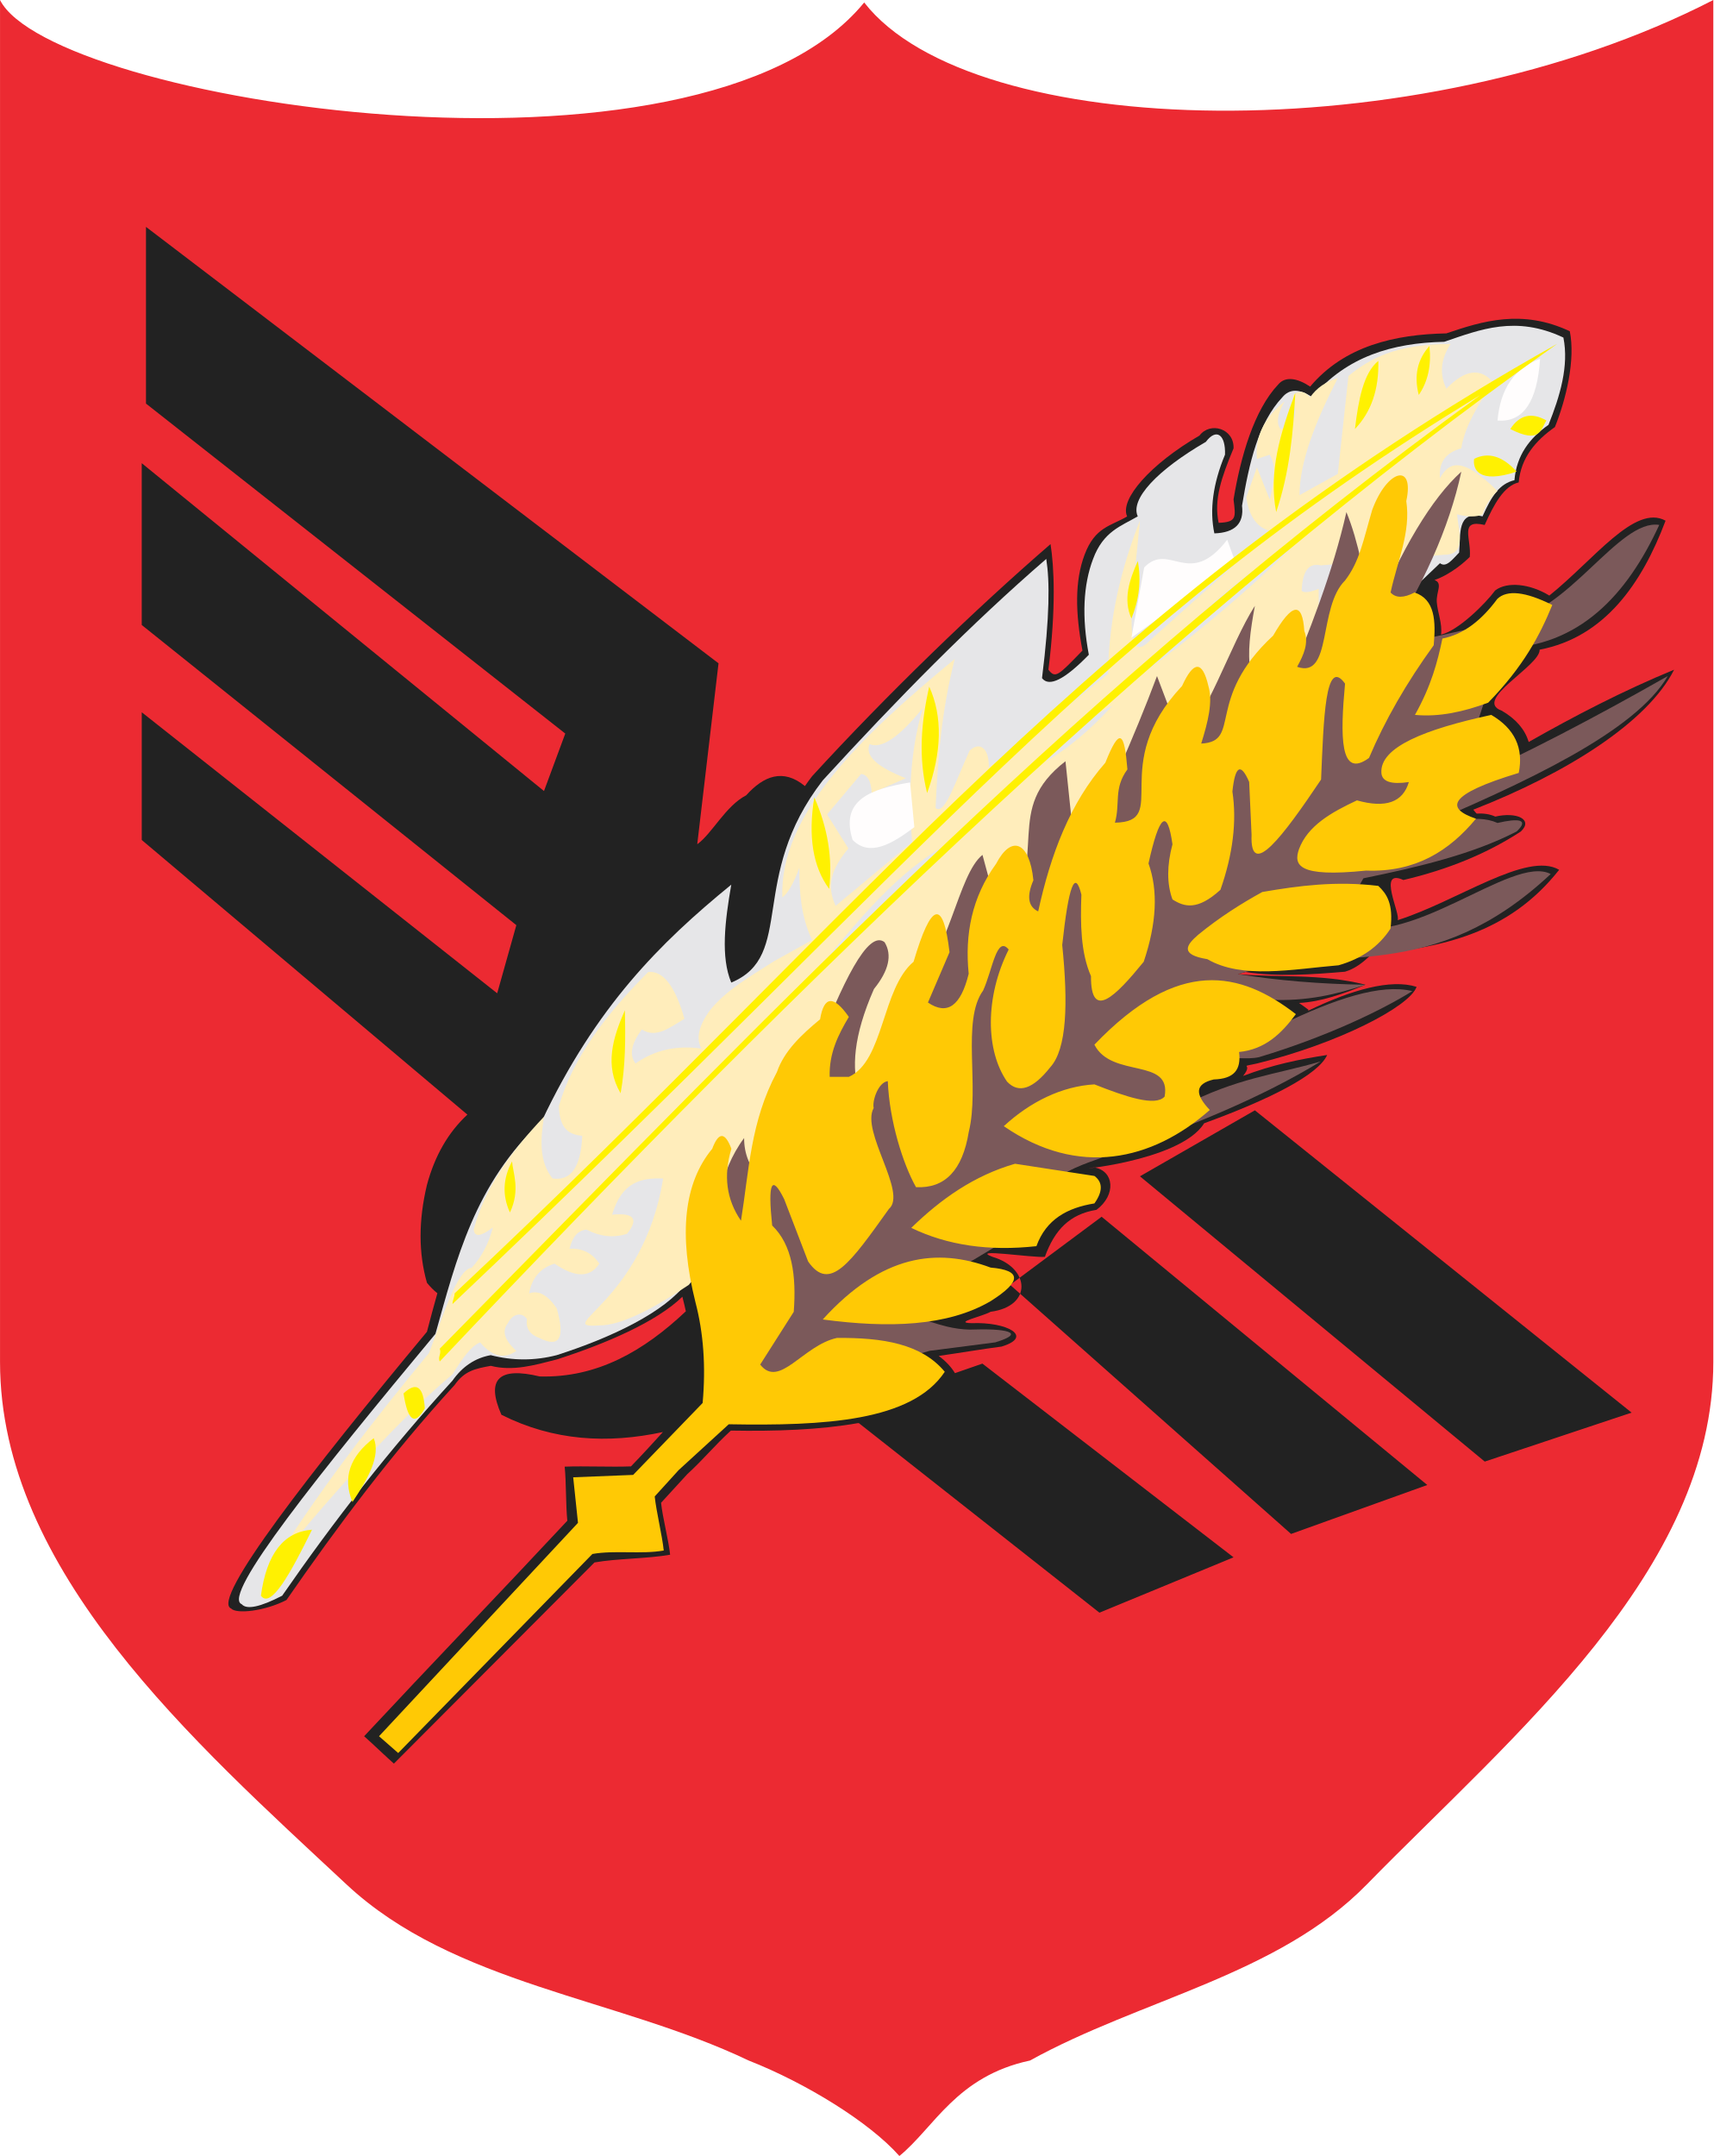
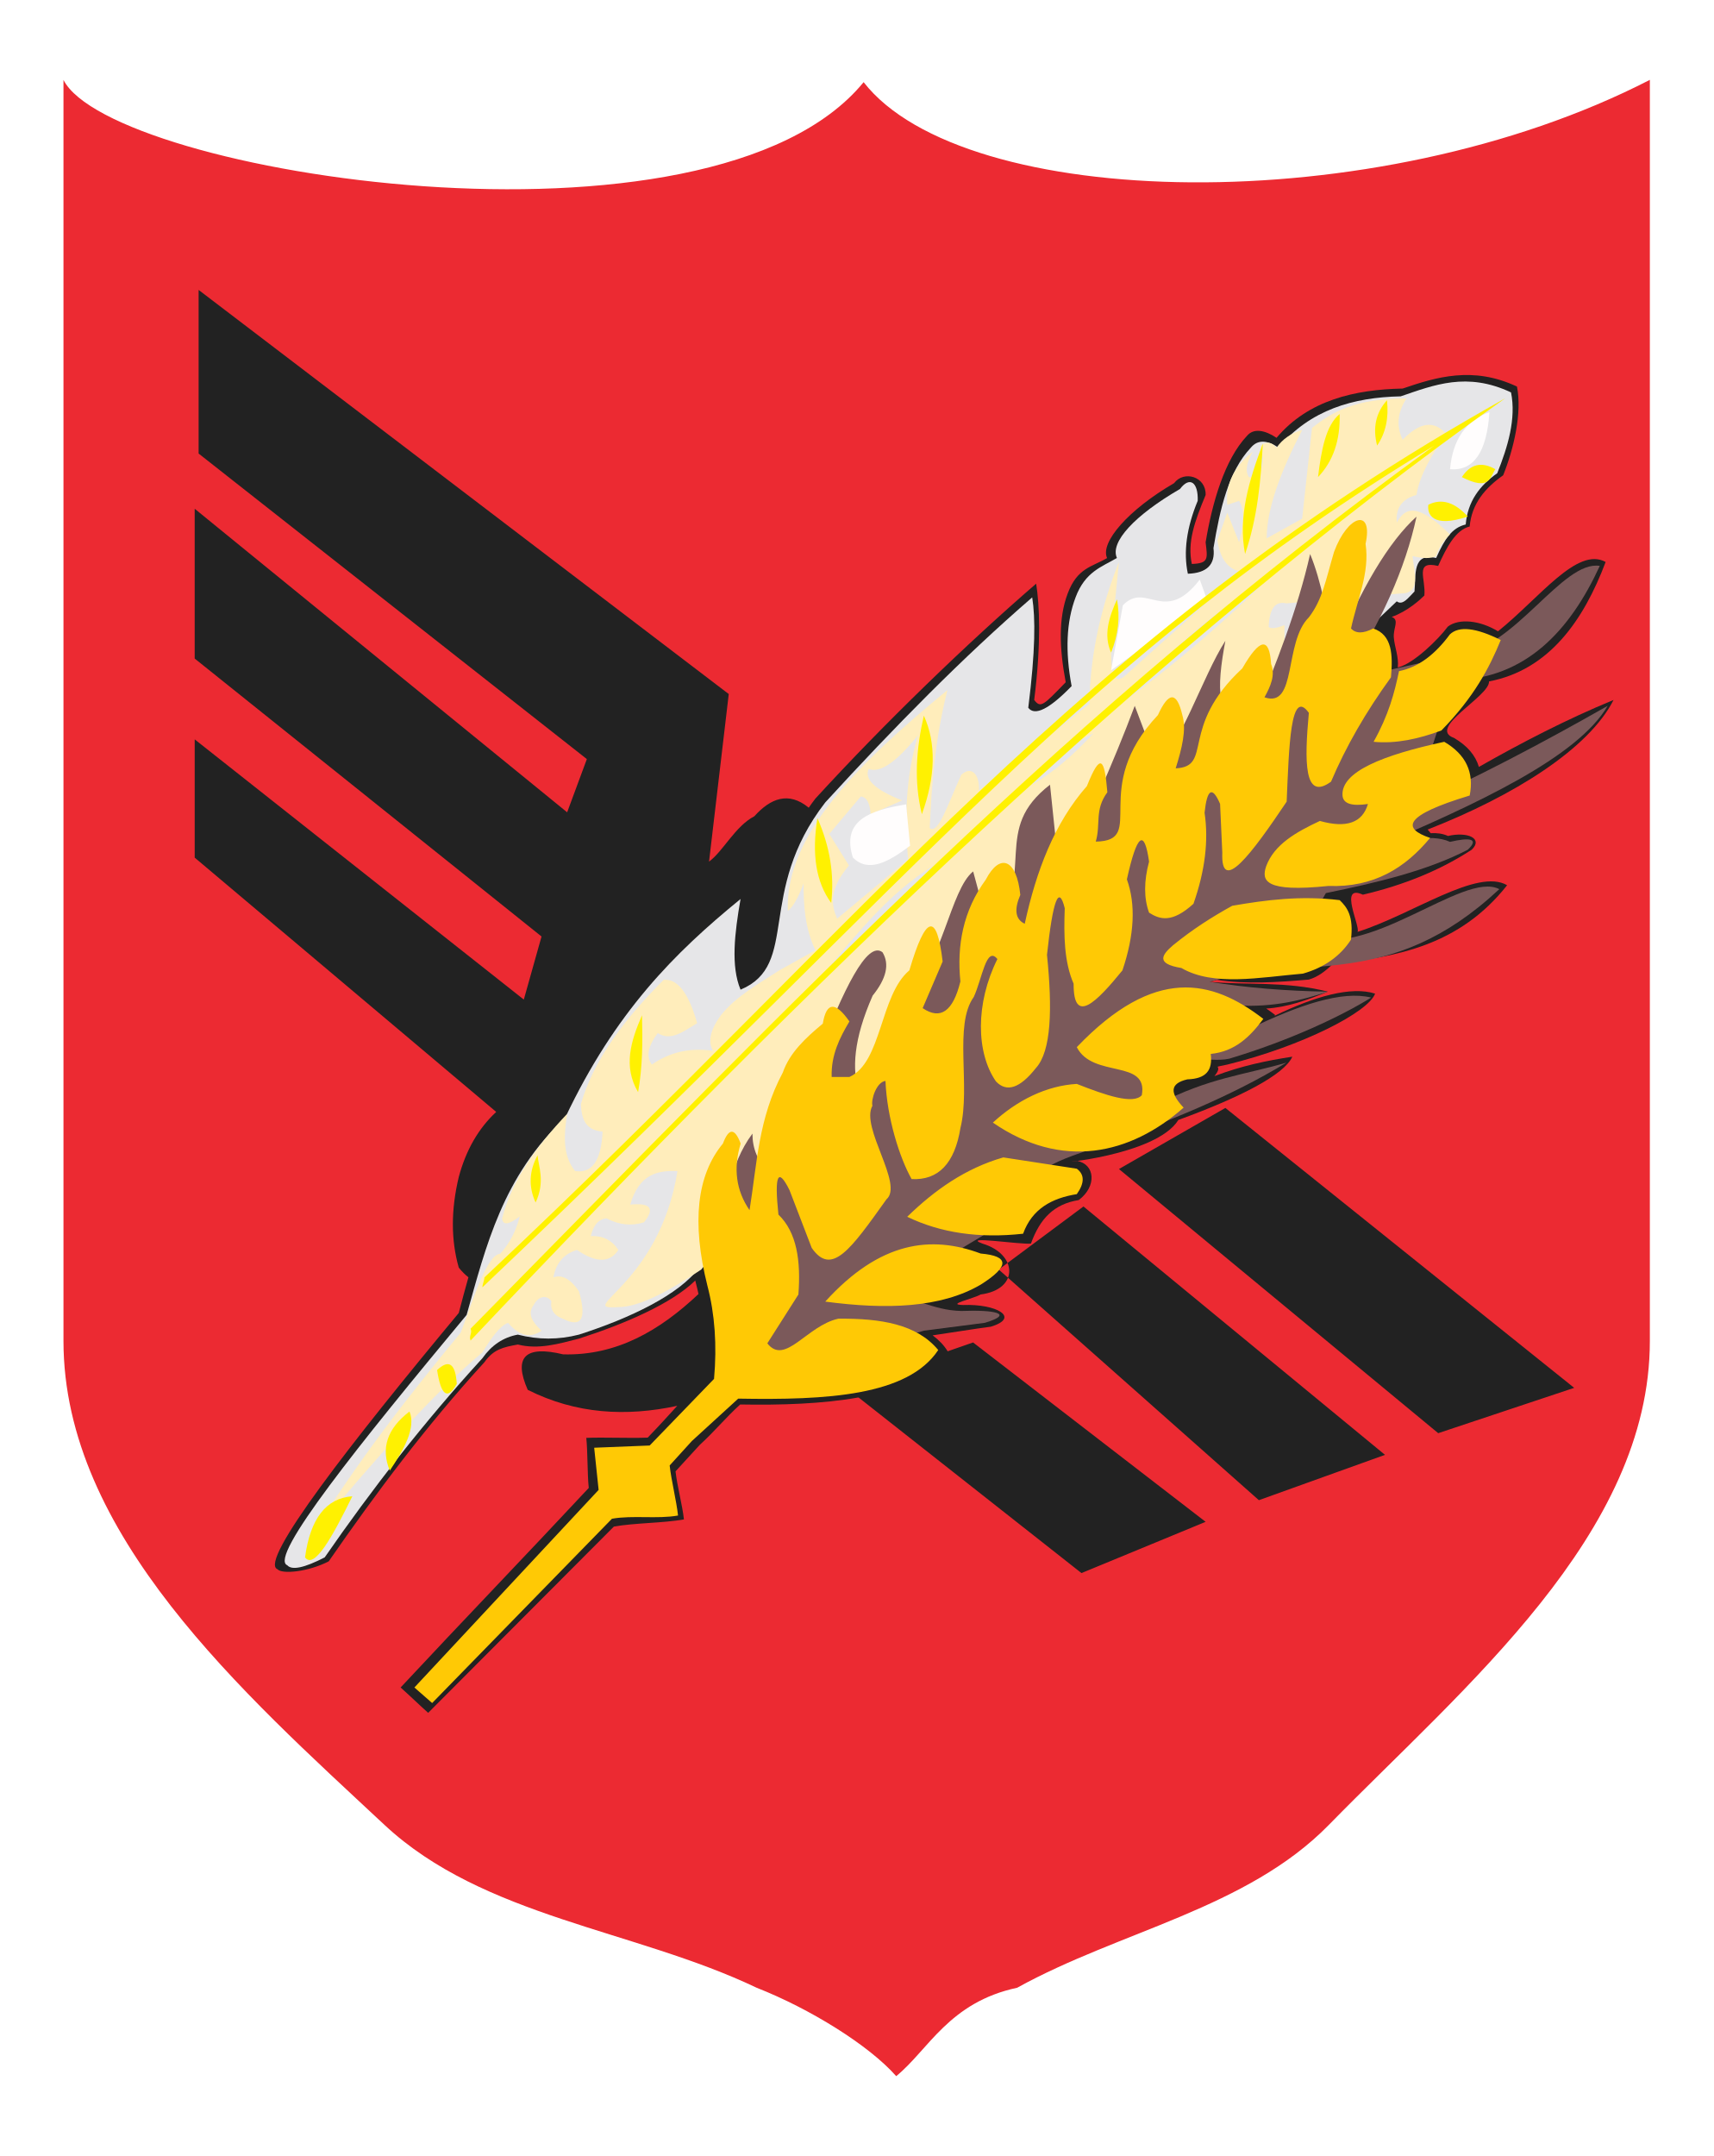
- <svg>
+ <svg viewBox="-20.05 -25.23 541.41 681.13">
  <path d="M0 0c14.918 29.617 204.559 59.762 252.86.727C284.446 41.32 414.301 44.77 501.313 0v398.402c0 61.161-58.664 109.176-101.438 152.891-25.902 26.477-66.082 33.523-98.496 51.453-21.558 4.606-28 19.59-38.222 27.93-8.633-9.789-27.274-21.32-44.102-27.93-38.617-18.422-86.32-22.262-117.609-51.453C56.723 509.574.008 459.563.008 398.402V0" style="stroke:none;fill-rule:evenodd;fill:#ec2a32" />
  <path d="m333.547 344.094 100.887 83.449 42.969-14.32-110.227-88.43-33.629 19.305zM106.536 507.895c19.406-20.809 40.058-42.243 59.464-63.051-.464-4.442-.312-11.375-.777-15.817 5.844-.23 13.559.153 19.402-.078 3.559-3.683 6.434-6.851 9.344-10.047-16.148 3.469-31.965 2.629-47.254-5.05q-6.847-15.568 11.207-11.207c16.867.449 30.508-7.5 42.758-19.063a91 91 0 0 0-.93-3.883c-.031-.125-.058-.254-.089-.379-7.512 7.332-22.375 13.739-36.75 18.348-6.434 1.66-12.868 3.527-19.305 1.867-4.563.828-7.68 1.453-10.586 5.602-18.367 20.082-34.145 41.152-49.195 62.898-6.434 3.32-14.74 4.149-16.192 2.488-6.117-2.394 23.399-40.214 57.293-80.957.977-3.73 1.973-7.503 3.051-11.273q-1.523-1.166-3.051-3.047-3.732-13.074 0-28.644 3.423-12.763 11.832-20.551l-95.281-80.336v-37.363l104 82.203 5.602-19.926L41.473 182.82v-47.328l117.699 95.903 6.227-16.813-122.684-96.527V66.367l167.524 127.664-6.227 52.934c4.356-3.125 8.297-11.227 14.32-14.32 5.09-5.657 10.817-7.961 17.184-2.7a66 66 0 0 1 2.117-2.902c21.797-23.805 47.949-49.055 69.75-67.879 1.035 6.535 1.66 18.574-.621 36.742 2.074 2.696 2.902 1.657 9.961-5.601-2.074-11-2.281-20.344.621-28.024 3.027-8.136 7.653-8.383 12.453-11.207-2.285-4.98 6.848-15.359 21.172-23.664 3.113-4.148 10.172-2.074 9.965 3.735-3.527 8.507-5.813 14.945-4.359 21.796 5.394-.207 4.98-1.66 4.359-6.847 2.066-12.461 6.004-26.168 13.074-33.629 2.074-2.488 5.602-1.867 9.34.621 10.066-11.938 24.805-15.258 39.856-15.566 10.562-3.59 22.164-7.196 36.117-.622 1.672 8.301-1.028 19.719-4.36 28.024-5.601 3.941-9.961 8.926-10.586 16.187-4.355 1.036-7.261 6.434-9.961 12.454-7.597-1.786-3.843 4.039-4.355 9.339-1.285 1.286-5.355 5.028-10.32 6.766 2.55.965.418 3.457.668 6.535.25 3.074 1.632 6.117 1.25 9.43 4.945-1.106 12.929-8.988 15.824-12.914 3.516-2.672 10.16-1.977 15.851 1.496 13.122-10.527 25.008-26.879 34.008-21.902-6.953 18.464-17.879 34.113-36.843 37.73.199 4.734-19.743 14.801-11.063 17.859q6.238 3.651 7.859 9.153c13.258-7.547 27.739-15.063 42.543-21.149-7.769 15.391-31.472 30.293-58.746 40.934q.413.556.965 1.152c1.949-.117 3.777.11 5.469.879 6.226-1.449 11.207.828 7.473 4.356-9.793 6.39-21.25 11.125-34.368 14.195-7.824-3.59-.652 10.144-1.703 11.754 17.449-5.512 37.813-20.274 47.281-14.742-14.937 18.933-34.652 22.671-55.019 24.797-2.32 2.328-4.902 4.23-7.656 5.015-9.364.801-20.02 1.563-29.063.067q-1.147.297-2.289.628c11.625 1.133 24.078-.273 37.363 3.114-6.484 2.683-12.968 4.984-19.453 5.336.949.64 1.887 1.316 2.805 2.023l-.215.285c12.699-6.148 24.246-9.433 31.809-7.023-2.047 5.812-23.024 16.605-46.707 22.418-5.926 1.316-.758-.371-4.067 3.648 8.528-3.25 16.461-4.887 24.617-6.14-2.55 5.718-16.457 12.855-36.011 19.984-7.098 11.512-41.469 13.969-32.11 12.918 5.813 1.016 6.434 8.055.621 12.394-7.835 1.262-12.246 5.844-15.101 13.75-3.356.368-22.336-2.613-15.266.024 11.008 3.285 11.637 14.453-.621 16.051-2.308 1.351-11.187 3.207-5.508 3.332 10.379-.414 18.266 3.941 8.719 6.847-5.539.715-12.465 1.891-18.391 2.735 1.954 1.433 3.583 3.113 4.758 5.035l8.028-2.789 73.484 56.668-39.234 16.191-70.371-55.426-.25-.035c-11.196 1.992-24.231 2.43-37.227 2.196-4.887 4.468-7.902 8.312-12.789 12.781-2.336 2.57-5.297 5.765-7.637 8.336.465 4.441 2.18 10.754 2.649 15.195-6.547 1.168-15.582 1.09-22.133 2.262l-58.688 58.844c-1.867-1.637-6.851-6.387-8.722-8.024zm215.8-151.969 95.282 78.465-39.856 14.32-82.203-72.863 26.777-19.926" style="stroke:none;fill-rule:evenodd;fill:#222" />
  <path d="M70.739 469.27c-6.118-2.395 22.773-38.348 56.668-79.09 6.144-21.817 11.437-43.844 31.136-62.274 15.825-33.468 34.614-52.14 55.426-69.125-1.875 10.797-3.125 21.18 0 28.645 18.891-7.887 4.774-30.723 26.778-59.16 21.796-23.805 43.589-45.942 65.386-64.766 1.035 6.535 1.035 16.707-1.242 34.875q3.112 4.044 13.699-6.848-3.111-16.499 1.242-28.023c3.028-8.137 8.274-9.629 13.075-12.453-2.286-4.981 5.601-13.492 19.925-21.797 3.114-4.149 5.809-2.074 5.602 3.734q-5.291 12.762-3.113 23.039 9.03-.311 8.093-8.093c2.067-12.461 4.762-24.297 11.829-31.758q3.111-3.732 8.718 0c10.067-11.938 23.559-15.879 38.61-16.192 10.562-3.589 20.918-7.816 34.875-1.242 1.672 8.301-1.028 17.227-4.36 25.531-5.601 3.942-9.339 8.926-9.961 16.192-4.359 1.035-6.64 4.562-9.339 10.586-7.594-1.785-6.336 5.285-6.848 10.586-1.867 1.867-3.734 4.562-5.602 3.109-74.73 71.199-145.726 139.293-220.457 210.492-6.226 8.512-21.797 15.985-37.988 21.172q-9.65 2.484-19.305 0-6.845 1.243-11.207 7.473c-18.371 20.082-34.77 41.152-49.82 62.898-6.434 3.321-10.38 4.149-11.828 2.489" style="stroke:none;fill-rule:evenodd;fill:#e6e6e8" />
  <path d="M244.493 265c-1.879-4.352-2.719-9.125 3.734-16.812a9644 9644 0 0 0-6.227-9.961q4.981-5.914 9.961-11.832c1.868.207 2.903 2.074 3.114 5.601q4.98-2.174 9.961-4.355-12.761-4.981-10.586-9.961c3.527 1.449 8.714-2.075 15.566-10.586-3.84 13.074-4.254 26.152-3.113 39.23l-22.418 18.68zM78.836 459.305c13.594-22.16 29.785-43.024 46.703-63.52 4.149-10.961 8.301-24.578 12.454-24.91 2.902-3.113 4.98-7.055 6.226-11.828q-5.29 4.043-5.601.621c3.109-11.934 10.793-22.73 20.55-33.004-1.043 6.645-1.464 13.078 2.489 18.059q8.092 1.243 8.714-12.453c-3.531-.403-6.648-1.645-6.847-8.719 4.047-14.012 13.801-26.883 26.152-39.231 4.356-.414 7.887 4.149 10.586 13.7-4.148 2.453-8.301 5.867-12.453 3.113q-4.669 6.224-1.867 9.965c5.601-3.942 12.039-5.395 19.305-4.36q-2.49-4.355 2.488-11.207c4.898-6.101 12.012-9.988 18.679-14.32q5.604-3.11 11.207-6.227c-3.328-7.054-3.738-14.113-3.734-21.171-1.656 4.566-3.32 7.472-4.98 8.718-.899-24.289 23-47.125 50.441-69.75-3.949 15.571-4.984 29.688-5.601 43.594 2.691 2.102 5.601-7.246 9.964-16.812 3.11-2.903 5.809-.415 5.602 4.98 10.687-8.195 22.519-17.539 34.875-27.398.309-16.813 4.047-31.344 9.34-44.836-1.617 18.711-5.895 44.504 3.113 34.875 11.828-10.586 23.664-21.172 35.496-31.758q-6.223-1.243-7.473-9.961 1.555-4.36 3.114-8.719 1.864 4.67 3.734 9.34c1.25-4.981 2.082-9.758 0-13.074l-3.734 1.242q-.933-9.651 8.093-16.813-3.111 5.293-1.242 8.094c1.868-.203 4.149-1.449 4.36-4.98.203-1.45-.828-3.528-.621-4.981q2.49-2.174 4.98.621c1.867-2.695 4.566-4.566 8.094-5.601-6.641 12.867-11.211 24.703-11.207 34.25q5.603-3.11 11.207-6.227 1.553-14.322 3.113-28.644c6.211-4.989 13.676-9.352 29.891-9.34-2.903 4.355-3.321 8.719-1.242 13.074 5.394-5.602 9.964-6.226 13.699-1.867-4.364 6.433-8.309 12.867-9.34 19.305q-6.849 1.863-6.227 8.718c2.477-4.379 6-6.886 16.813 3.735q-3.422 3.423-4.36 6.847-2.485 1.242-7.472 0c.523 5.27 2.82 11.871-3.735 11.828q-18.058 1.555-36.117 3.114c-3.527-.828-5.394 1.66-5.601 7.472q1.242.932 4.98-.621v11.207q-72.55 72.861-145.101 145.727c-13.075 15.566-26.153 31.137-39.231 46.703-9.969 6.652-19.519 11.848-26.152 11.832-14.321 1.035 12.867-6.641 18.679-42.969-6.23-.218-12.046.805-14.945 10.586 6.434-.621 7.887 1.242 4.36 5.602q-5.913 1.863-11.833-1.242-3.732.31-4.98 5.601c3.734-.203 6.641 1.242 8.719 4.36q-4.044 6.222-13.078 0-6.224 1.864-7.473 8.714c2.695-1.035 5.395.414 8.094 4.36q3.732 13.078-4.981 8.719c-2.902-1.036-4.148-2.907-3.734-5.602-1.453-2.074-4.149-1.66-5.602 1.242-2.074 2.695-.414 5.395 2.489 8.094q-5.29 3.733-10.586-2.488c-2.696 1.027-5.395 4.976-8.094 9.339-15.047 12.555-33.524 33.106-53.555 57.293zm202.399-214.231c-15.692 6.746-28.137 21.614-40.477 36.742q20.238-17.126 40.477-36.742m24.91-22.422c3.113-6.535 9.547-11.312 19.305-16.191q-9.65 10.583-19.305 16.191m28.023-25.531q20.24-23.037 47.95-41.101c-14.321 14.527-30.305 28.23-47.95 41.101" style="stroke:none;fill-rule:evenodd;fill:#ffedbb" />
  <path d="M271.891 395.16c6.434-.828 12.867-1.66 19.305-2.488 9.547-2.902 2.902-4.149-7.473-3.734-9.34-.204-14.945-4.774-24.285-4.981 12.66-8.094 27.191-16.191 39.855-24.285 4.129-16.426 16.176-18.281 28.645-23.039 20.863-7.367 41-15.461 58.539-26.152-13.492 3.941-24.492 4.773-40.477 13.074 3.735-4.149 7.473-9.547 11.207-13.7 3.735-.828 7.473.208 11.207-.621 19.305-5.808 35.497-13.492 44.836-19.304-9.132-2.282-22.832 2.281-38.609 9.961q-1.864-3.734-3.734-7.473c11.632.629 20.347-1.652 28.644-4.359-13.281-.204-25.738-1.243-37.363-3.114 29.269-8.925 56.672 3.321 91.547-29.269-11.414-6.02-42.141 23.457-62.274 14.32q3.734-6.54 7.473-13.074c16.195-3.317 31.973-7.047 44.836-13.699 3.734-3.528.621-3.942-5.602-2.489-6.476-2.945-15.511.121-25.531 2.489 34.496-14.528 65.863-29.266 75.352-45.461-21.328 12.14-41.985 22.937-61.653 31.758q6.54-19.929 13.075-39.856c22.668-.492 36.683-15.656 46.082-36.117-11.832-1.867-26.778 26.152-44.836 28.023q-18.058 4.045-36.118 8.094 17.747-27.09 23.043-51.687-13.077 11.83-26.156 43.593c-1.863-11.836-3.937-23.257-7.472-31.757-3.934 17.433-10.79 34.875-18.059 52.308-12.281 2.113-11.438-10.351-8.719-24.906-7.262 11.269-14.527 34.387-21.793 38.609-2.281-6.019-4.566-12.039-6.847-18.058-6.844 18.265-15.149 36.535-23.665 54.8q-1.554-14.944-3.113-29.89c-18.472 14.32-4.359 26.359-18.058 50.441q-3.111-11.518-6.227-23.043c-7.262 5.813-9.547 29.063-21.797 41.723l-14.32 28.023c-2.18-7.261-1.762-16.605 4.359-30.511 4.356-5.395 5.395-9.965 3.11-13.7-4.875-3.804-12.348 11.872-20.551 33.004l-15.567 36.118c-3.32-3.114-4.98-7.055-4.98-11.833-7.512 10.086-8.387 22.391-10.586 34.25l14.32 42.348 50.442-14.32" style="stroke:none;fill-rule:evenodd;fill:#7b595a" />
  <path d="M110.895 507.895q29.108-31.213 58.223-62.43-.699-6.663-1.403-13.324 8.765-.347 17.535-.7l20.34-21.043q1.436-15.972-2.101-29.46-7.505-29.919 4.906-44.895 2.802-7.47 5.609 0-3.575 11.766 2.805 21.043c2.359-14.496 2.738-28.992 10.52-43.488 2.125-6.184 7.164-10.91 12.625-15.43q1.716-10.313 8.417-.699c-3.117 5.219-5.824 10.648-5.609 17.535h5.609c10.297-4.578 9.594-25.836 18.938-33.668 5.168-17.539 8.672-18.477 10.52-2.805q-3.154 7.366-6.313 14.731c5.633 3.836 9.609 1.027 11.922-8.414-1.164-11.453.887-22.391 8.027-32.188 4.465-8.558 9.762-6.531 10.906 4.828q-3.03 7.05 1.403 9.117c3.637-16.675 9.355-31.796 19.64-43.488 4.231-10.558 5.559-9.078 6.469 1.946-4.125 5.609-2.027 9.976-3.664 15.589 16.508-.254-2.269-16.699 19.641-39.98q5.099-11.21 7.715 0c1.379 4.566-.153 10.598-2.102 16.836 11.992-.555.949-12.945 21.043-31.567q8.29-14.397 9.117-1.402c1.379 3.508-.152 7.012-2.101 10.52 10.363 3.621 6.058-17.387 14.027-25.254 4.312-5.629 5.301-11.688 7.949-20.657 4.36-11.855 12.457-13.957 9.969-2.566 1.379 9.117-2.641 17.613-4.594 26.734q2.261 2.486 7.012 0c6.035 2.016 6.238 8.411 5.609 15.43q-11.959 16.482-18.937 32.969c-8.59 6.297-8.426-6.367-7.012-21.742-5.832-8.118-6.262 10.761-7.012 28.058-11.156 16.629-20.855 29.512-20.339 16.133q-.347-7.712-.7-15.43-3.698-8.555-4.906 2.805c1.32 8.754.149 18.344-3.508 28.758-6.758 6.144-10.601 4.996-14.027 2.805q-2.49-6.822 0-16.133-2.261-15.872-7.012 5.609 4.277 11.889-1.402 28.758c-8.27 10.152-15.496 17.395-15.43 4.207-3.015-6.906-3.117-15.273-2.805-23.848q-2.802-11.314-5.609 14.731c1.734 17.012 1.399 30.39-3.508 35.773q-7.554 9.574-12.625 4.207c-6.281-9.043-6.539-24.625.465-38.652-3.527-4.305-4.777 6.129-7.476 11.996-6.383 8.813-.938 28.211-4.207 41.387q-2.732 16.781-15.43 16.133c-3.789-6.704-7.789-19.325-8.258-31.012-2.828.336-4.621 5.863-4.129 7.863-3.859 6.844 9.977 24.801 4.442 29.539-11.297 15.809-17.305 24.457-23.622 15.352q-3.506-9.116-7.011-18.239-5.489-11.083-3.508 7.715c5.84 5.614 7.113 14.653 6.312 25.25l-9.82 15.43c5.613 7.156 12.473-5.609 22.445-7.793 13.426-.125 24.782 1.719 31.563 9.898-9.606 14.493-35.258 15.86-63.203 15.352q-7.326 6.702-14.656 13.402l-7.012 7.715c.465 4.442 2.18 11.375 2.644 15.817-6.547 1.168-14.336-.153-20.882 1.015l-56.817 58.223a5469 5469 0 0 0-5.609-4.91zm129.836-121.918c17.308-19.075 33.476-21.024 49.125-15.184 9.133.781 9.133 4.059 0 9.824-12.637 7.391-29.844 7.93-49.125 5.356zm25.902-26.797c8.668-8.43 18.375-15.305 30.367-18.758q11.61 1.782 23.223 3.57 3.732 2.773 0 8.035c-7.836 1.258-14.113 4.598-16.969 12.504-13.867 1.532-26.074-.25-36.621-5.355zm27.067-29.746c7.8-7.188 17.058-11.684 26.523-12.231 9.348 3.692 17.863 6.547 20.543 3.57 2.117-11.535-15.48-5.222-20.543-15.183 24.586-25.684 42.676-21.488 58.949-8.93-4.293 5.766-9 10.285-16.617 11.071.641 5.167-1.414 7.847-7.414 8.035-5.574 1.316-5.551 4.293-1.16 8.929-16.875 14.868-38.422 19.766-60.277 4.735zm56.894-56.004c6.25-5.102 12.504-9.063 18.754-12.504 10.688-1.844 21.582-3.274 33.941-1.785 2.438 2.293 4.465 5.211 3.571 12.504q-5.099 7.846-15.184 10.718c-13.687 1.172-28.262 4.121-38.406-1.785-8.184-1.336-6.16-4.137-2.676-7.144zm81.281-33.942c-8.91-3.011-8.48-7.058 12.504-13.394q2.211-10.975-8.035-16.969c-19.437 4.199-32.648 9.441-32.152 16.969q.282 3.828 8.035 2.676-2.608 8.906-15.184 5.355c-7.531 3.512-14.437 7.441-16.968 14.289-1.575 4.582-.442 8.336 19.648 6.25 14.453.543 24.344-5.762 32.152-15.183zm-17.863-30.367c4.762-8.484 6.609-15.512 8.035-22.328 6.239-1.223 11.496-5.402 16.074-11.609q4.303-4.085 16.075 1.785c-3.649 8.902-8.446 18.012-18.758 28.582-7.145 2.64-14.289 4.25-21.434 3.57" style="stroke:none;fill-rule:evenodd;fill:#ffc905" />
  <path d="M334.789 165.981q-1.864 10.272-3.734 20.55a64009 64009 0 0 0 30.516-21.797l-2.489-6.847c-11.207 14.527-16.812.414-24.285 8.094zm-68.503 62.902c-11.231 1.851-20.586 4.957-16.813 16.812 4.977 5.004 11.414 1.258 18.059-3.734l-1.243-13.074zm184.339-123.934q-1.243 18.99-12.453 18.059 1.243-14.01 12.453-18.059" style="stroke:none;fill-rule:evenodd;fill:#fffdfd" />
  <path d="M128.657 398.273c105.73-111.918 217.05-219.867 326.949-297.679-135.895 76.082-200.434 163.308-322.59 277.75 0 1.035-.621 2.074-.621 3.113 140.332-133.004 190.039-198.82 300.793-265.918-115.336 83.457-200.91 173.781-304.531 278.996.621 1.449-.621 2.281 0 3.735zm-37.368 49.2c-8.3.621-13.285 7.054-14.945 19.304 2.895 3.985 8.71-6.617 14.945-19.304m18.063-26.778q-10.584 8.092-6.227 18.68c4.575-6.852 8.317-13.496 6.227-18.68m8.719-13.082q1.865 12.14 6.226 4.36-.62-9.65-6.226-4.36m325.707-269.656c-11.235 3.77-12.883-.809-12.453-3.734q6.223-3.11 12.453 3.734m8.715-14.945c-4.356-2.489-7.887-1.657-10.586 2.488 8.84 4.481 8.828.109 10.586-2.488m-34.25-21.797c-3.528 3.941-4.567 8.719-3.114 14.32 2.696-3.941 3.735-8.719 3.114-14.32m-14.946 4.359c-4.367 3.516-5.816 11.407-6.847 19.926 4.773-4.98 7.054-11.625 6.847-19.926m-24.289 9.34c-4.367 11.625-7.902 23.25-5.601 34.875 3.949-11.625 4.984-23.25 5.601-34.875m-47.953 66.016c-2.5-5.602-.629-11.207 1.867-16.813q1.553 8.404-1.867 16.813m-59.164 19.925q5.911 13.078-.621 31.137c-2.594-10.379-1.762-20.758.621-31.137m-33.629 32.387q-2.8 17.121 4.356 26.778c1.035-8.926-.414-17.852-4.356-26.778m-56.672 86.563c-4.793-8.094-2.293-16.192 1.242-24.285.207 8.093.211 16.191-1.242 24.285m-31.761 19.929c.222 3.321 2.511 8.301-.622 14.946q-3.422-7.47.622-14.946" style="stroke:none;fill-rule:evenodd;fill:#fff101" />
</svg>
